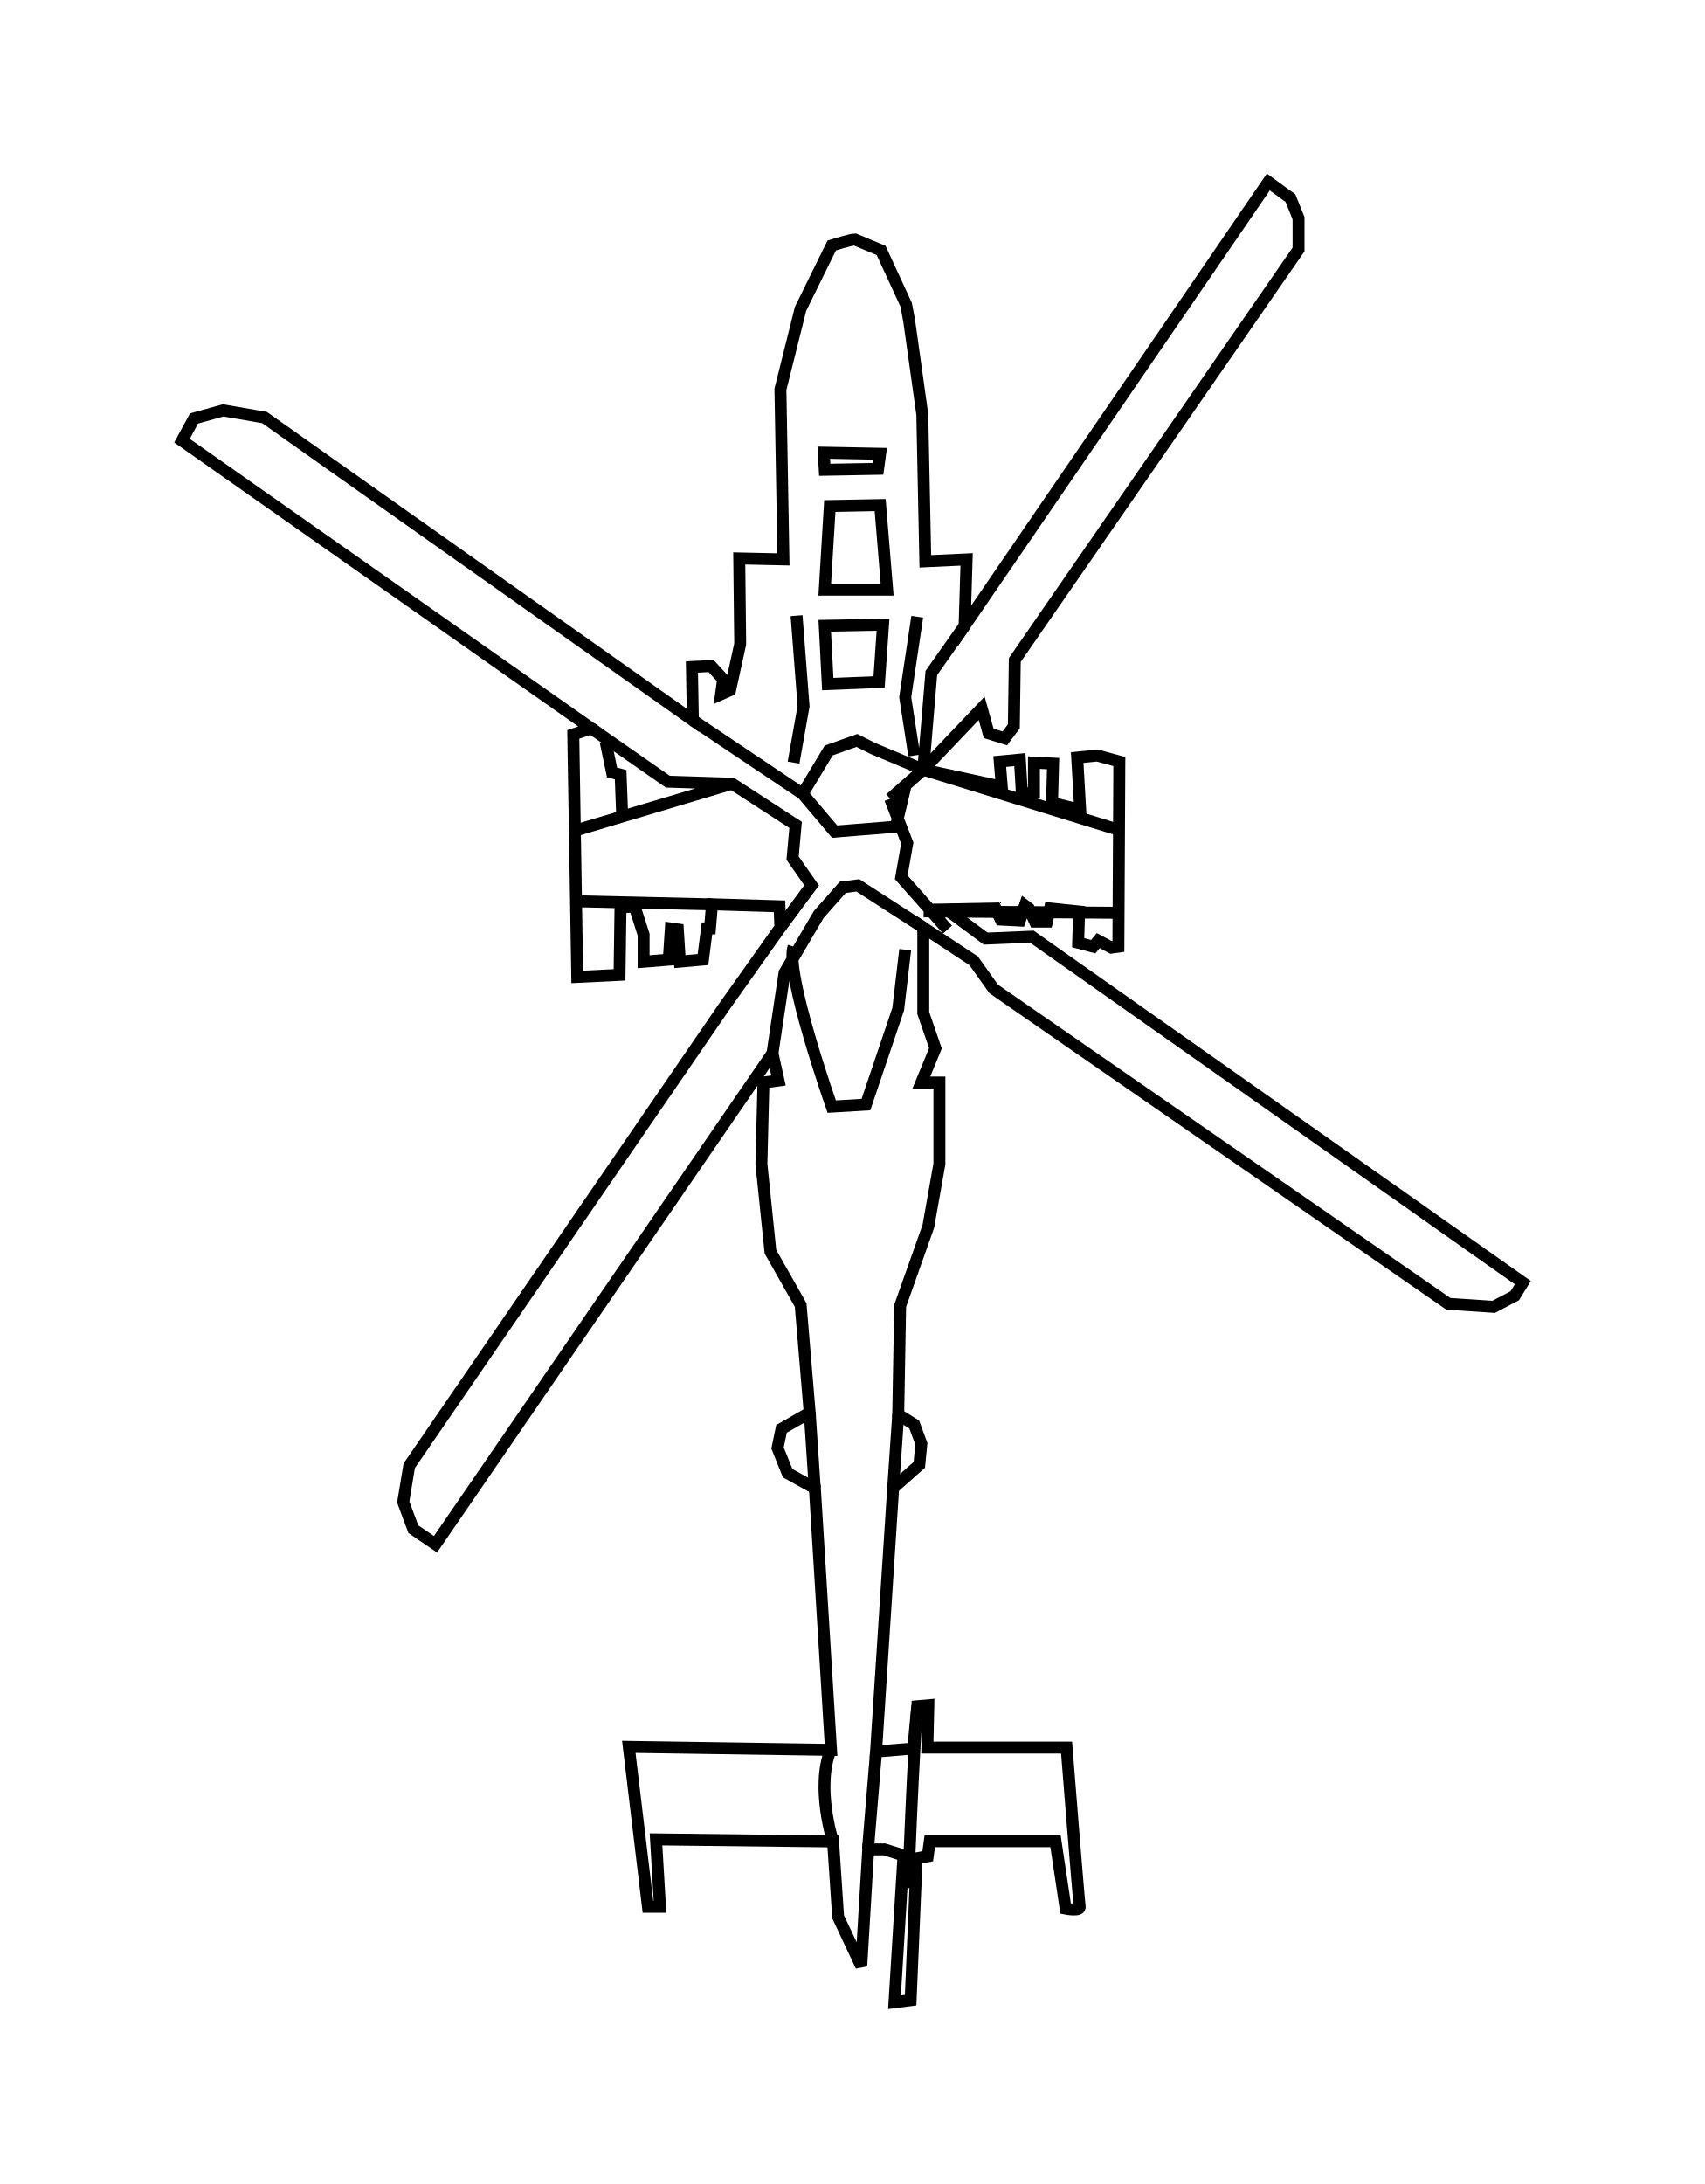
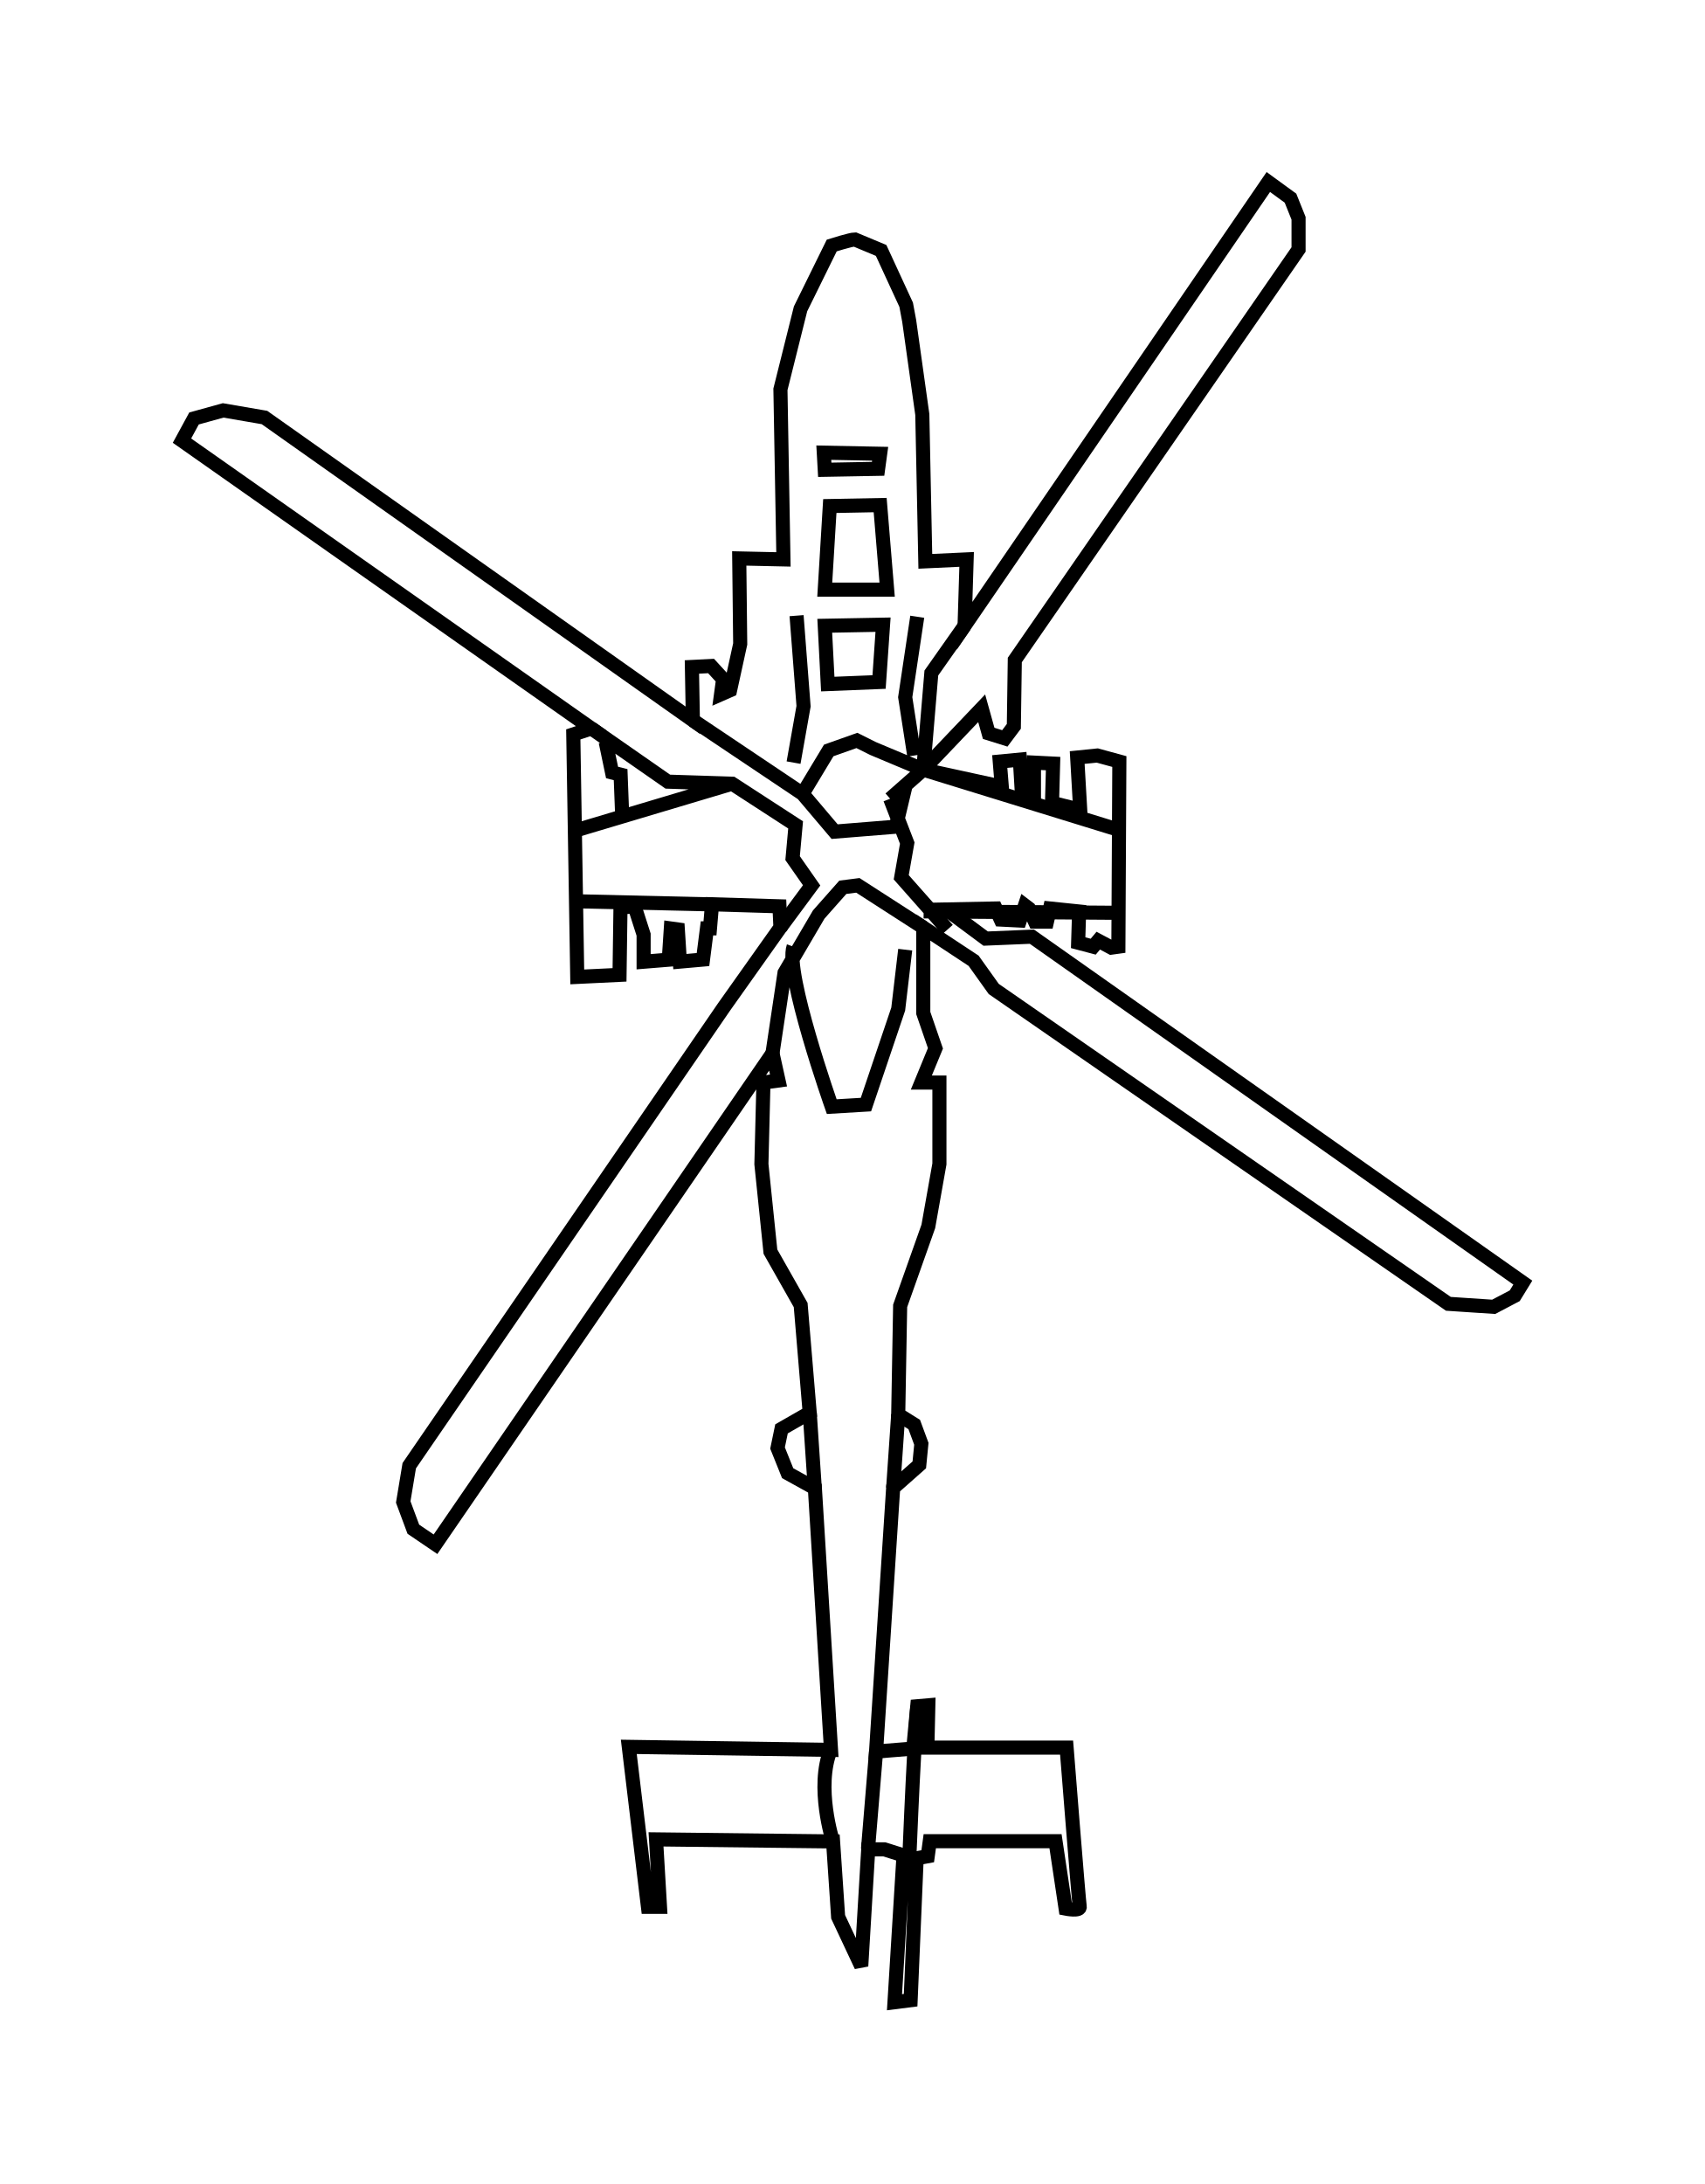
- <svg xmlns="http://www.w3.org/2000/svg" width="100.32" height="128.5" viewBox="-1.444 -1.169 14.155 18.131" version="1.1" id="svg1542">
+ <svg xmlns="http://www.w3.org/2000/svg" width="84.48" height="108.21" viewBox="-1.444 -1.169 14.155 18.131" version="1.1" id="svg1542">
  <defs id="defs1536" />
  <g id="layer10" style="display:inline">
-     <path style="fill:none;stroke:#000000;stroke-width:0.099px;stroke-linecap:butt;stroke-linejoin:miter;stroke-opacity:1" d="m 5.654,0.819 c -0.033,0 -0.192,0.05 -0.192,0.05 L 5.203,1.395 5.036,2.063 l 0.025,1.412 -0.367,-0.008 0.008,0.71 -0.084,0.384 -0.075,0.033 0.017,-0.125 -0.1,-0.109 -0.159,0.008 0.008,0.443 L 0.752,2.297 0.409,2.238 0.167,2.305 0.067,2.489 3.466,4.878 3.316,4.928 l 0.033,2.013 0.351,-0.017 0.008,-0.56 0.117,-0.008 0.075,0.234 V 6.815 l 0.209,-0.017 0.017,-0.259 0.058,0.008 0.017,0.267 0.192,-0.017 0.033,-0.259 h 0.025 l 0.017,-0.2 0.56,0.017 0.008,0.175 -0.468,0.66 -2.614,3.809 -0.05,0.301 0.084,0.226 0.184,0.125 2.798,-4.076 0.05,0.226 -0.125,0.017 -0.017,0.677 0.075,0.727 0.251,0.443 0.075,0.894 -0.234,0.134 -0.033,0.159 0.084,0.209 0.226,0.125 0.134,2.172 -1.679,-0.025 0.159,1.328 h 0.1 l -0.033,-0.56 1.47,0.017 0.042,0.626 0.192,0.409 0.058,-0.969 h 0.134 l 0.159,0.05 -0.075,1.219 0.134,-0.017 0.05,-1.178 0.092,-0.017 0.017,-0.125 h 1.044 l 0.084,0.56 c 0,0 0.125,0.025 0.117,-0.017 -0.008,-0.042 -0.109,-1.32 -0.109,-1.32 H 6.256 l 0.008,-0.351 -0.092,0.008 -0.033,0.351 -0.309,0.025 0.142,-2.188 0.217,-0.192 0.017,-0.175 L 6.147,10.657 6.014,10.574 6.03,9.672 6.264,9.012 6.356,8.494 V 7.818 H 6.206 L 6.323,7.534 6.222,7.241 V 6.531 l 0.418,0.276 0.167,0.234 3.775,2.614 0.376,0.025 0.175,-0.092 0.067,-0.109 L 7.124,6.607 6.74,6.623 6.414,6.381 l 0.409,-0.008 0.042,0.092 0.159,0.008 0.042,-0.125 0.033,0.025 0.05,0.109 h 0.1 l 0.025,-0.109 0.242,0.025 -0.008,0.259 0.125,0.033 0.042,-0.05 0.109,0.058 0.058,-0.008 0.008,-1.537 L 7.667,5.103 7.5,5.12 7.525,5.554 7.291,5.496 7.3,5.17 7.141,5.162 V 5.412 L 7.041,5.421 7.024,5.137 6.857,5.153 6.874,5.362 6.222,5.22 6.707,4.711 6.765,4.919 6.899,4.961 6.974,4.861 6.982,4.31 9.338,0.902 V 0.643 L 9.271,0.476 9.087,0.342 6.565,4.026 6.582,3.475 6.239,3.491 6.214,2.272 6.105,1.495 6.08,1.361 5.872,0.91 Z" id="path3984" />
+     <path style="fill:none;stroke:#000000;stroke-width:0.117px;stroke-linecap:butt;stroke-linejoin:miter;stroke-opacity:1" d="m 5.654,0.819 c -0.033,0 -0.192,0.05 -0.192,0.05 L 5.203,1.395 5.036,2.063 l 0.025,1.412 -0.367,-0.008 0.008,0.71 -0.084,0.384 -0.075,0.033 0.017,-0.125 -0.1,-0.109 -0.159,0.008 0.008,0.443 L 0.752,2.297 0.409,2.238 0.167,2.305 0.067,2.489 3.466,4.878 3.316,4.928 l 0.033,2.013 0.351,-0.017 0.008,-0.56 0.117,-0.008 0.075,0.234 V 6.815 l 0.209,-0.017 0.017,-0.259 0.058,0.008 0.017,0.267 0.192,-0.017 0.033,-0.259 h 0.025 l 0.017,-0.2 0.56,0.017 0.008,0.175 -0.468,0.66 -2.614,3.809 -0.05,0.301 0.084,0.226 0.184,0.125 2.798,-4.076 0.05,0.226 -0.125,0.017 -0.017,0.677 0.075,0.727 0.251,0.443 0.075,0.894 -0.234,0.134 -0.033,0.159 0.084,0.209 0.226,0.125 0.134,2.172 -1.679,-0.025 0.159,1.328 h 0.1 l -0.033,-0.56 1.47,0.017 0.042,0.626 0.192,0.409 0.058,-0.969 h 0.134 l 0.159,0.05 -0.075,1.219 0.134,-0.017 0.05,-1.178 0.092,-0.017 0.017,-0.125 h 1.044 l 0.084,0.56 c 0,0 0.125,0.025 0.117,-0.017 -0.008,-0.042 -0.109,-1.32 -0.109,-1.32 H 6.256 l 0.008,-0.351 -0.092,0.008 -0.033,0.351 -0.309,0.025 0.142,-2.188 0.217,-0.192 0.017,-0.175 L 6.147,10.657 6.014,10.574 6.03,9.672 6.264,9.012 6.356,8.494 V 7.818 H 6.206 L 6.323,7.534 6.222,7.241 V 6.531 l 0.418,0.276 0.167,0.234 3.775,2.614 0.376,0.025 0.175,-0.092 0.067,-0.109 L 7.124,6.607 6.74,6.623 6.414,6.381 l 0.409,-0.008 0.042,0.092 0.159,0.008 0.042,-0.125 0.033,0.025 0.05,0.109 h 0.1 l 0.025,-0.109 0.242,0.025 -0.008,0.259 0.125,0.033 0.042,-0.05 0.109,0.058 0.058,-0.008 0.008,-1.537 L 7.667,5.103 7.5,5.12 7.525,5.554 7.291,5.496 7.3,5.17 7.141,5.162 V 5.412 L 7.041,5.421 7.024,5.137 6.857,5.153 6.874,5.362 6.222,5.22 6.707,4.711 6.765,4.919 6.899,4.961 6.974,4.861 6.982,4.31 9.338,0.902 V 0.643 L 9.271,0.476 9.087,0.342 6.565,4.026 6.582,3.475 6.239,3.491 6.214,2.272 6.105,1.495 6.08,1.361 5.872,0.91 Z" id="path3984" />
  </g>
  <g id="layer11">
-     <path id="path4035" style="fill:none;stroke:#000000;stroke-width:0.099px;stroke-linecap:butt;stroke-linejoin:miter;stroke-opacity:1" d="m 5.22,5.421 0.266,0.314 0.508,-0.041 0.083,-0.348 m 0.148,1.051 1.63,0.012 M 3.337,6.313 4.468,6.339 m 1.754,-1.119 1.632,0.503 m -4.512,0 1.293,-0.386 M 3.721,5.575 3.709,5.262 3.638,5.244 3.585,4.99 M 6.014,10.574 5.972,11.184 m -0.693,-0.626 0.042,0.626 m 0.509,2.188 -0.067,0.81 M 5.454,13.355 c -0.127,0.311 0.017,0.76 0.017,0.76 m 0.702,-1.119 c -0.033,0.351 -0.077,1.509 -0.077,1.509 M 5.145,6.69 C 5.07,6.907 5.462,8.018 5.462,8.018 L 5.746,8.001 6.014,7.208 6.072,6.715 M 5.22,5.421 5.437,5.061 5.671,4.978 5.805,5.045 6.222,5.22 M 5.947,5.462 6.089,5.83 6.039,6.114 6.423,6.548 M 6.222,6.531 5.679,6.181 5.554,6.197 5.354,6.423 5.07,6.907 4.97,7.575 M 6.565,4.026 6.289,4.418 6.222,5.22 5.947,5.462 M 4.31,4.811 5.22,5.421 M 3.466,4.878 4.101,5.32 4.635,5.337 5.162,5.679 5.137,5.955 5.295,6.181 5.036,6.531 M 6.147,5.103 6.072,4.619 6.172,3.951 M 5.145,5.162 5.228,4.694 5.17,3.942 m 0.234,0.084 0.025,0.484 0.426,-0.017 0.033,-0.476 z m 0.042,-0.994 0.418,-0.008 0.058,0.702 -0.518,-1.3e-6 z m -0.05,-0.443 0.008,0.142 0.443,-0.008 0.017,-0.125 z" />
+     <path id="path4035" style="fill:none;stroke:#000000;stroke-width:0.117px;stroke-linecap:butt;stroke-linejoin:miter;stroke-opacity:1" d="m 5.22,5.421 0.266,0.314 0.508,-0.041 0.083,-0.348 m 0.148,1.051 1.63,0.012 M 3.337,6.313 4.468,6.339 m 1.754,-1.119 1.632,0.503 m -4.512,0 1.293,-0.386 M 3.721,5.575 3.709,5.262 3.638,5.244 3.585,4.99 M 6.014,10.574 5.972,11.184 m -0.693,-0.626 0.042,0.626 m 0.509,2.188 -0.067,0.81 M 5.454,13.355 c -0.127,0.311 0.017,0.76 0.017,0.76 m 0.702,-1.119 c -0.033,0.351 -0.077,1.509 -0.077,1.509 M 5.145,6.69 C 5.07,6.907 5.462,8.018 5.462,8.018 L 5.746,8.001 6.014,7.208 6.072,6.715 M 5.22,5.421 5.437,5.061 5.671,4.978 5.805,5.045 6.222,5.22 M 5.947,5.462 6.089,5.83 6.039,6.114 6.423,6.548 M 6.222,6.531 5.679,6.181 5.554,6.197 5.354,6.423 5.07,6.907 4.97,7.575 M 6.565,4.026 6.289,4.418 6.222,5.22 5.947,5.462 M 4.31,4.811 5.22,5.421 M 3.466,4.878 4.101,5.32 4.635,5.337 5.162,5.679 5.137,5.955 5.295,6.181 5.036,6.531 M 6.147,5.103 6.072,4.619 6.172,3.951 M 5.145,5.162 5.228,4.694 5.17,3.942 m 0.234,0.084 0.025,0.484 0.426,-0.017 0.033,-0.476 z m 0.042,-0.994 0.418,-0.008 0.058,0.702 -0.518,-1.3e-6 z m -0.05,-0.443 0.008,0.142 0.443,-0.008 0.017,-0.125 z" />
  </g>
</svg>
